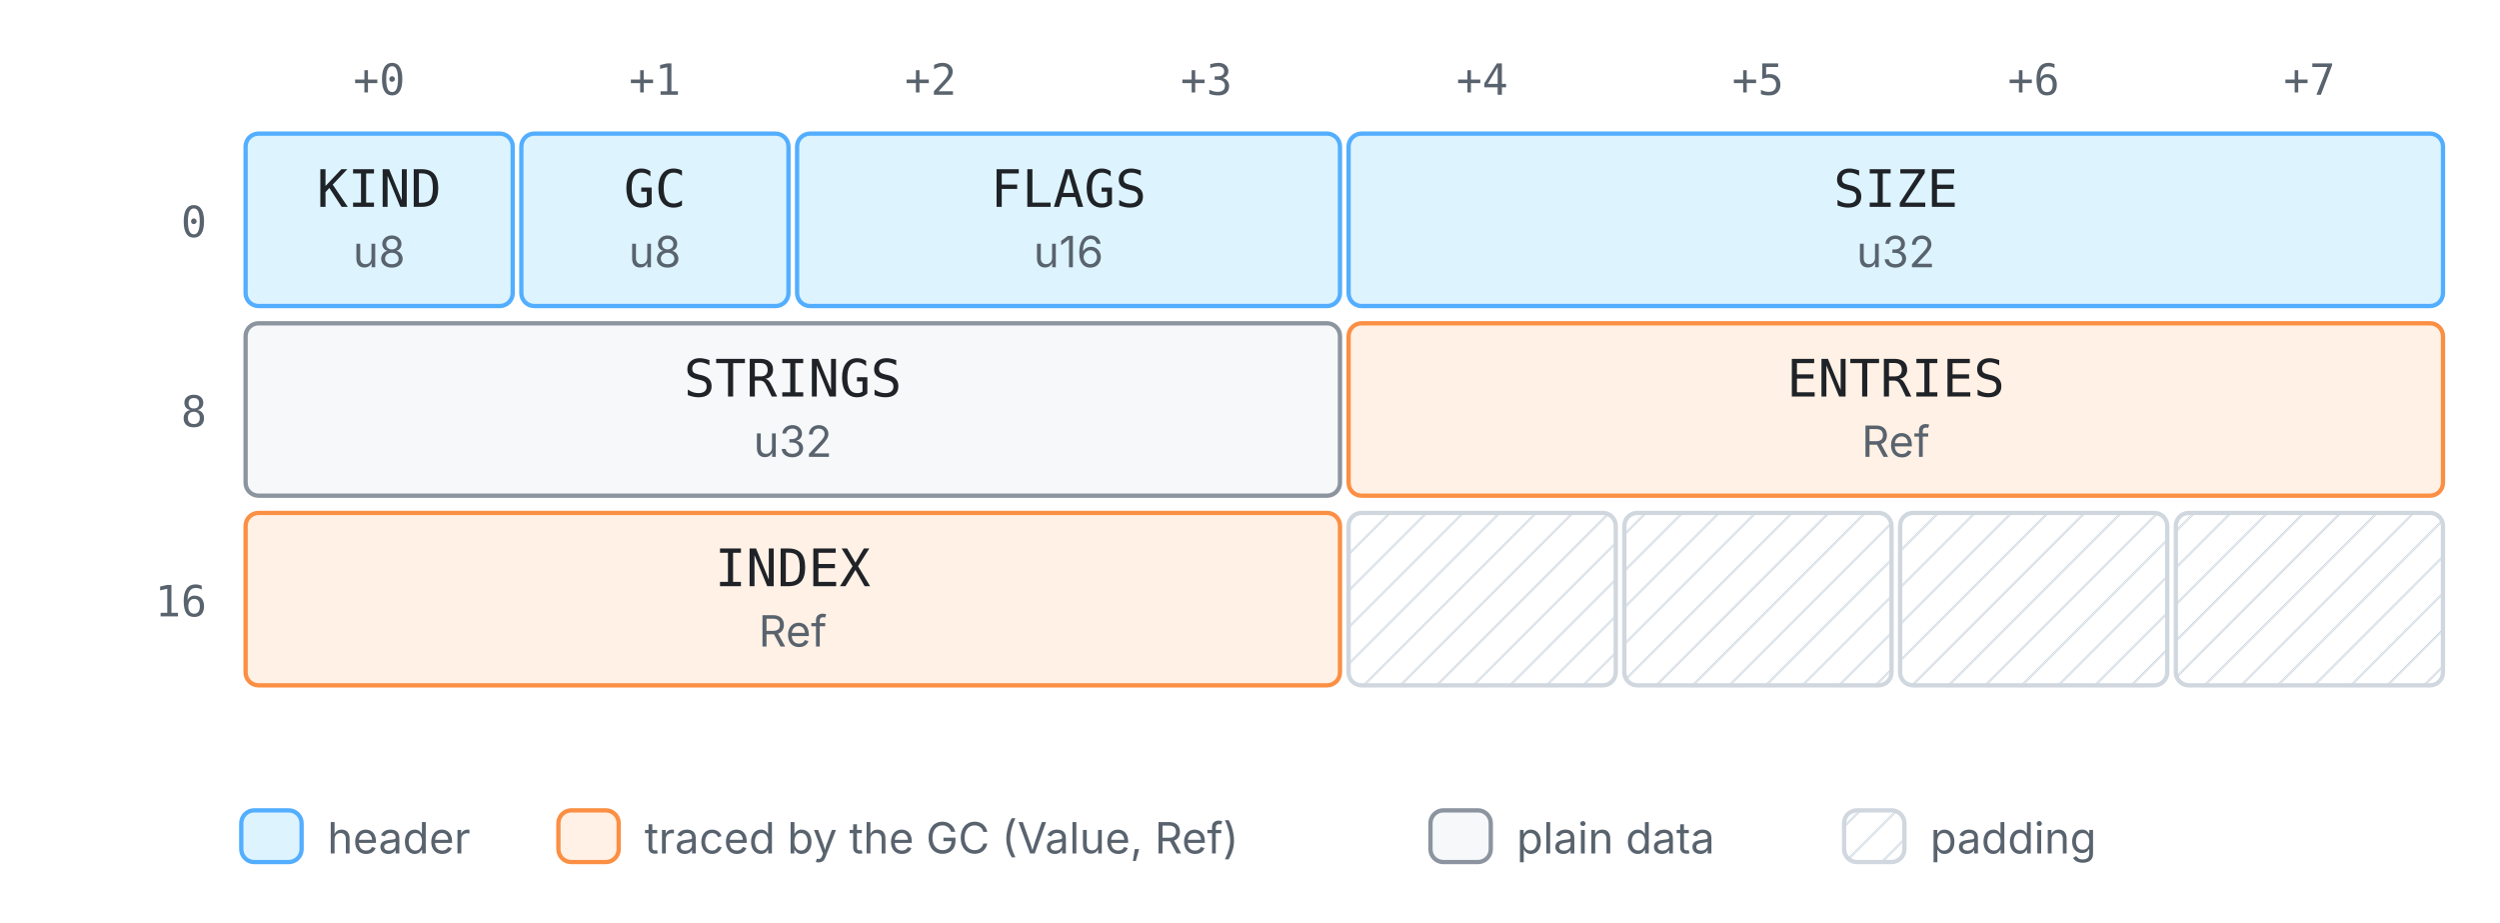
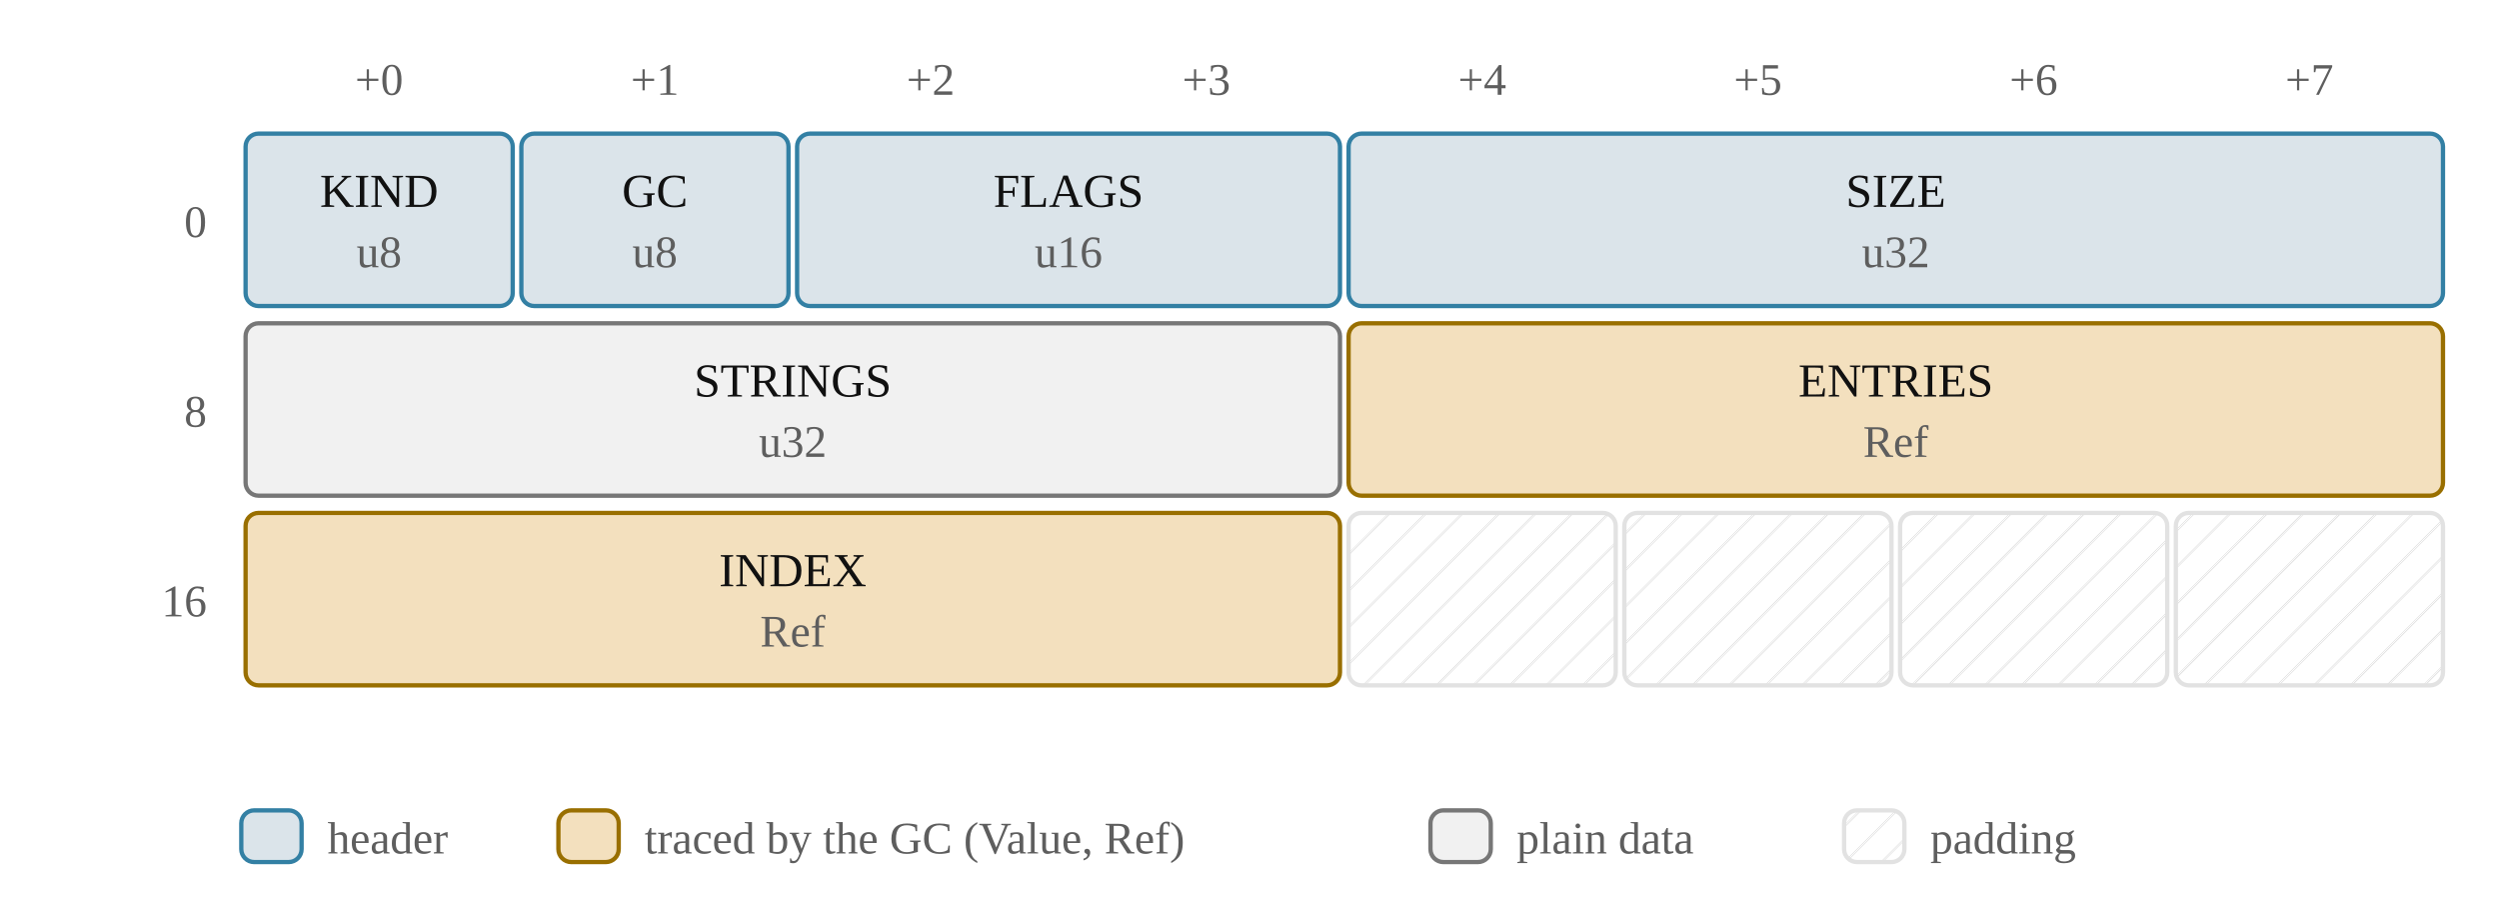
- <svg xmlns="http://www.w3.org/2000/svg" viewBox="0 0 580 214" width="580" height="214" role="img" aria-label="Layout of the AtomTable cell">
+ <svg xmlns="http://www.w3.org/2000/svg" class="dg-cell-AtomTable" viewBox="0 0 580 214" width="580" height="214" role="img" aria-label="Layout of the AtomTable cell">
  <style>
-   text { font-family: ui-sans-serif, system-ui, -apple-system, "Segoe UI", sans-serif; font-size: 12px; fill: #1f2328; }
-   .mono { font-family: ui-monospace, "SF Mono", Menlo, Consolas, monospace; }
-   .small { font-size: 10px; fill: #59636e; }
-   .label { font-weight: 600; }
-   .box { fill: #f6f8fa; stroke: #8c959f; }
-   .hdr { fill: #ddf4ff; stroke: #54aeff; }
-   .traced { fill: #fff1e5; stroke: #fb8f44; }
-   .tag { fill: #fbefff; stroke: #c297ff; }
-   .pad { fill: url(#hatch); stroke: #d0d7de; }
-   .tail { fill: #f6f8fa; stroke: #8c959f; stroke-dasharray: 4 3; }
-   .opt { stroke-dasharray: 3 2; }
-   .rule { stroke: #8c959f; }
-   .hatch { stroke: #d0d7de; }
+   .dg-cell-AtomTable text { font-family: var(--semantic-font-family-ui, "Mallos Serif", Georgia, serif); font-size: 12px; fill: var(--semantic-color-text-primary, #111111); }
+   .dg-cell-AtomTable .mono { font-family: var(--semantic-font-family-code, "Commit Mono", ui-monospace, Menlo, monospace); font-size: 11px; }
+   .dg-cell-AtomTable .small { font-size: 10.5px; fill: var(--semantic-color-text-secondary, #5e5e5e); }
+   .dg-cell-AtomTable .label { font-weight: 600; }
+   .dg-cell-AtomTable .title { font-weight: 600; font-size: 13px; }
+   .dg-cell-AtomTable .box, .dg-cell-AtomTable .host { fill: var(--semantic-color-background-surface, #f1f1f1); stroke: var(--semantic-color-border-primary, #777777); }
+   .dg-cell-AtomTable .hdr, .dg-cell-AtomTable .engine { fill: var(--semantic-color-background-fill-secondary-information, #dbe4ea); stroke: var(--semantic-color-border-information, #3380a4); }
+   .dg-cell-AtomTable .traced, .dg-cell-AtomTable .arena { fill: var(--semantic-color-background-fill-secondary-warning, #f3e0be); stroke: var(--semantic-color-border-warning, #996f00); }
+   .dg-cell-AtomTable .tag { fill: var(--semantic-color-background-fill-secondary-positive, #dae6df); stroke: var(--semantic-color-border-positive, #378960); }
+   .dg-cell-AtomTable .cell { fill: var(--semantic-color-background-canvas, #f8f8f8); stroke: var(--semantic-color-border-warning, #996f00); }
+   .dg-cell-AtomTable .pad { fill: url(#cell-AtomTable-hatch); stroke: var(--semantic-color-border-secondary, #e2e2e2); }
+   .dg-cell-AtomTable .tail { fill: var(--semantic-color-background-surface, #f1f1f1); stroke: var(--semantic-color-border-primary, #777777); stroke-dasharray: 4 3; }
+   .dg-cell-AtomTable .zero { fill: var(--semantic-color-background-canvas, #f8f8f8); stroke: var(--semantic-color-border-primary, #777777); stroke-dasharray: 4 3; }
+   .dg-cell-AtomTable .dead { fill: var(--semantic-color-background-surface, #f1f1f1); stroke: var(--semantic-color-border-secondary, #e2e2e2); stroke-dasharray: 3 2; }
+   .dg-cell-AtomTable .opt { stroke-dasharray: 3 2; }
+   .dg-cell-AtomTable .rule { stroke: var(--semantic-color-text-secondary, #5e5e5e); stroke-width: 1.2; }
+   .dg-cell-AtomTable .dash { stroke: var(--semantic-color-text-secondary, #5e5e5e); stroke-width: 1.2; stroke-dasharray: 4 3; }
+   .dg-cell-AtomTable .arrow { stroke: var(--semantic-color-text-secondary, #5e5e5e); fill: none; stroke-width: 1.3; marker-end: url(#cell-AtomTable-a); }
+   .dg-cell-AtomTable .faint { stroke: var(--semantic-color-border-primary, #777777); fill: none; stroke-width: 1.1; stroke-dasharray: 4 3; marker-end: url(#cell-AtomTable-a); }
+   .dg-cell-AtomTable .head { fill: var(--semantic-color-text-secondary, #5e5e5e); }
+   .dg-cell-AtomTable .hatch { stroke: var(--semantic-color-border-secondary, #e2e2e2); }
  @media (prefers-color-scheme: dark) {
-     text { fill: #e6edf3; }
-     .small { fill: #9198a1; }
-     .box, .tail { fill: #161b22; stroke: #6e7681; }
-     .hdr { fill: #0c2d6b; stroke: #388bfd; }
-     .traced { fill: #3d1d00; stroke: #db6d28; }
-     .tag { fill: #2b1a4a; stroke: #a371f7; }
-     .pad { stroke: #30363d; }
-     .rule { stroke: #6e7681; }
-     .hatch { stroke: #30363d; }
+     .dg-cell-AtomTable text { fill: var(--semantic-color-text-primary, #f6f6f6); }
+     .dg-cell-AtomTable .small { fill: var(--semantic-color-text-secondary, #ababab); }
+     .dg-cell-AtomTable .box, .dg-cell-AtomTable .host { fill: var(--semantic-color-background-surface, #2e2e2e); stroke: var(--semantic-color-border-primary, #919191); }
+     .dg-cell-AtomTable .hdr, .dg-cell-AtomTable .engine { fill: var(--semantic-color-background-fill-secondary-information, #1e313b); stroke: var(--semantic-color-border-information, #4c9bc1); }
+     .dg-cell-AtomTable .traced, .dg-cell-AtomTable .arena { fill: var(--semantic-color-background-fill-secondary-warning, #3b2b0c); stroke: var(--semantic-color-border-warning, #b8880c); }
+     .dg-cell-AtomTable .tag { fill: var(--semantic-color-background-fill-secondary-positive, #1f3328); stroke: var(--semantic-color-border-positive, #4da578); }
+     .dg-cell-AtomTable .cell { fill: var(--semantic-color-background-canvas, #161616); stroke: var(--semantic-color-border-warning, #b8880c); }
+     .dg-cell-AtomTable .pad { stroke: var(--semantic-color-border-secondary, #464646); }
+     .dg-cell-AtomTable .tail { fill: var(--semantic-color-background-surface, #2e2e2e); stroke: var(--semantic-color-border-primary, #919191); }
+     .dg-cell-AtomTable .zero { fill: var(--semantic-color-background-canvas, #161616); stroke: var(--semantic-color-border-primary, #919191); }
+     .dg-cell-AtomTable .dead { fill: var(--semantic-color-background-surface, #2e2e2e); stroke: var(--semantic-color-border-secondary, #464646); }
+     .dg-cell-AtomTable .rule { stroke: var(--semantic-color-text-secondary, #ababab); }
+     .dg-cell-AtomTable .dash { stroke: var(--semantic-color-text-secondary, #ababab); }
+     .dg-cell-AtomTable .arrow { stroke: var(--semantic-color-text-secondary, #ababab); }
+     .dg-cell-AtomTable .faint { stroke: var(--semantic-color-border-primary, #919191); }
+     .dg-cell-AtomTable .head { fill: var(--semantic-color-text-secondary, #ababab); }
+     .dg-cell-AtomTable .hatch { stroke: var(--semantic-color-border-secondary, #464646); }
  }
</style>
  <defs>
-     <pattern id="hatch" width="6" height="6" patternUnits="userSpaceOnUse" patternTransform="rotate(45)">
+     <pattern id="cell-AtomTable-hatch" width="6" height="6" patternUnits="userSpaceOnUse" patternTransform="rotate(45)">
      <line x1="0" y1="0" x2="0" y2="6" class="hatch" />
    </pattern>
+     <marker id="cell-AtomTable-a" viewBox="0 0 10 10" refX="9" refY="5" markerWidth="7" markerHeight="7" orient="auto-start-reverse">
+       <path class="head" d="M0 0 L10 5 L0 10 z" />
+     </marker>
  </defs>
  <text class="small mono" x="88" y="22" text-anchor="middle">+0</text>
  <text class="small mono" x="152" y="22" text-anchor="middle">+1</text>
  <text class="small mono" x="216" y="22" text-anchor="middle">+2</text>
  <text class="small mono" x="280" y="22" text-anchor="middle">+3</text>
  <text class="small mono" x="344" y="22" text-anchor="middle">+4</text>
  <text class="small mono" x="408" y="22" text-anchor="middle">+5</text>
  <text class="small mono" x="472" y="22" text-anchor="middle">+6</text>
  <text class="small mono" x="536" y="22" text-anchor="middle">+7</text>
  <text class="small mono" x="48" y="55" text-anchor="end">0</text>
  <text class="small mono" x="48" y="99" text-anchor="end">8</text>
  <text class="small mono" x="48" y="143" text-anchor="end">16</text>
  <rect class="hdr" x="57" y="31" width="62" height="40" rx="3" />
  <text class="mono" x="88" y="48" text-anchor="middle">KIND</text>
  <text class="small" x="88" y="62" text-anchor="middle">u8</text>
  <rect class="hdr" x="121" y="31" width="62" height="40" rx="3" />
  <text class="mono" x="152" y="48" text-anchor="middle">GC</text>
  <text class="small" x="152" y="62" text-anchor="middle">u8</text>
  <rect class="hdr" x="185" y="31" width="126" height="40" rx="3" />
  <text class="mono" x="248" y="48" text-anchor="middle">FLAGS</text>
  <text class="small" x="248" y="62" text-anchor="middle">u16</text>
  <rect class="hdr" x="313" y="31" width="254" height="40" rx="3" />
  <text class="mono" x="440" y="48" text-anchor="middle">SIZE</text>
  <text class="small" x="440" y="62" text-anchor="middle">u32</text>
  <rect class="box" x="57" y="75" width="254" height="40" rx="3" />
  <text class="mono" x="184" y="92" text-anchor="middle">STRINGS</text>
  <text class="small" x="184" y="106" text-anchor="middle">u32</text>
  <rect class="traced" x="313" y="75" width="254" height="40" rx="3" />
  <text class="mono" x="440" y="92" text-anchor="middle">ENTRIES</text>
  <text class="small" x="440" y="106" text-anchor="middle">Ref</text>
  <rect class="traced" x="57" y="119" width="254" height="40" rx="3" />
  <text class="mono" x="184" y="136" text-anchor="middle">INDEX</text>
  <text class="small" x="184" y="150" text-anchor="middle">Ref</text>
  <rect class="pad" x="313" y="119" width="62" height="40" rx="3" />
  <rect class="pad" x="377" y="119" width="62" height="40" rx="3" />
  <rect class="pad" x="441" y="119" width="62" height="40" rx="3" />
  <rect class="pad" x="505" y="119" width="62" height="40" rx="3" />
  <rect class="hdr" x="56" y="188" width="14" height="12" rx="3" />
  <text class="small" x="76" y="198" text-anchor="start">header</text>
  <rect class="traced" x="129.6" y="188" width="14" height="12" rx="3" />
  <text class="small" x="149.6" y="198" text-anchor="start">traced by the GC (Value, Ref)</text>
  <rect class="box" x="332" y="188" width="14" height="12" rx="3" />
  <text class="small" x="352" y="198" text-anchor="start">plain data</text>
  <rect class="pad" x="428" y="188" width="14" height="12" rx="3" />
  <text class="small" x="448" y="198" text-anchor="start">padding</text>
</svg>
